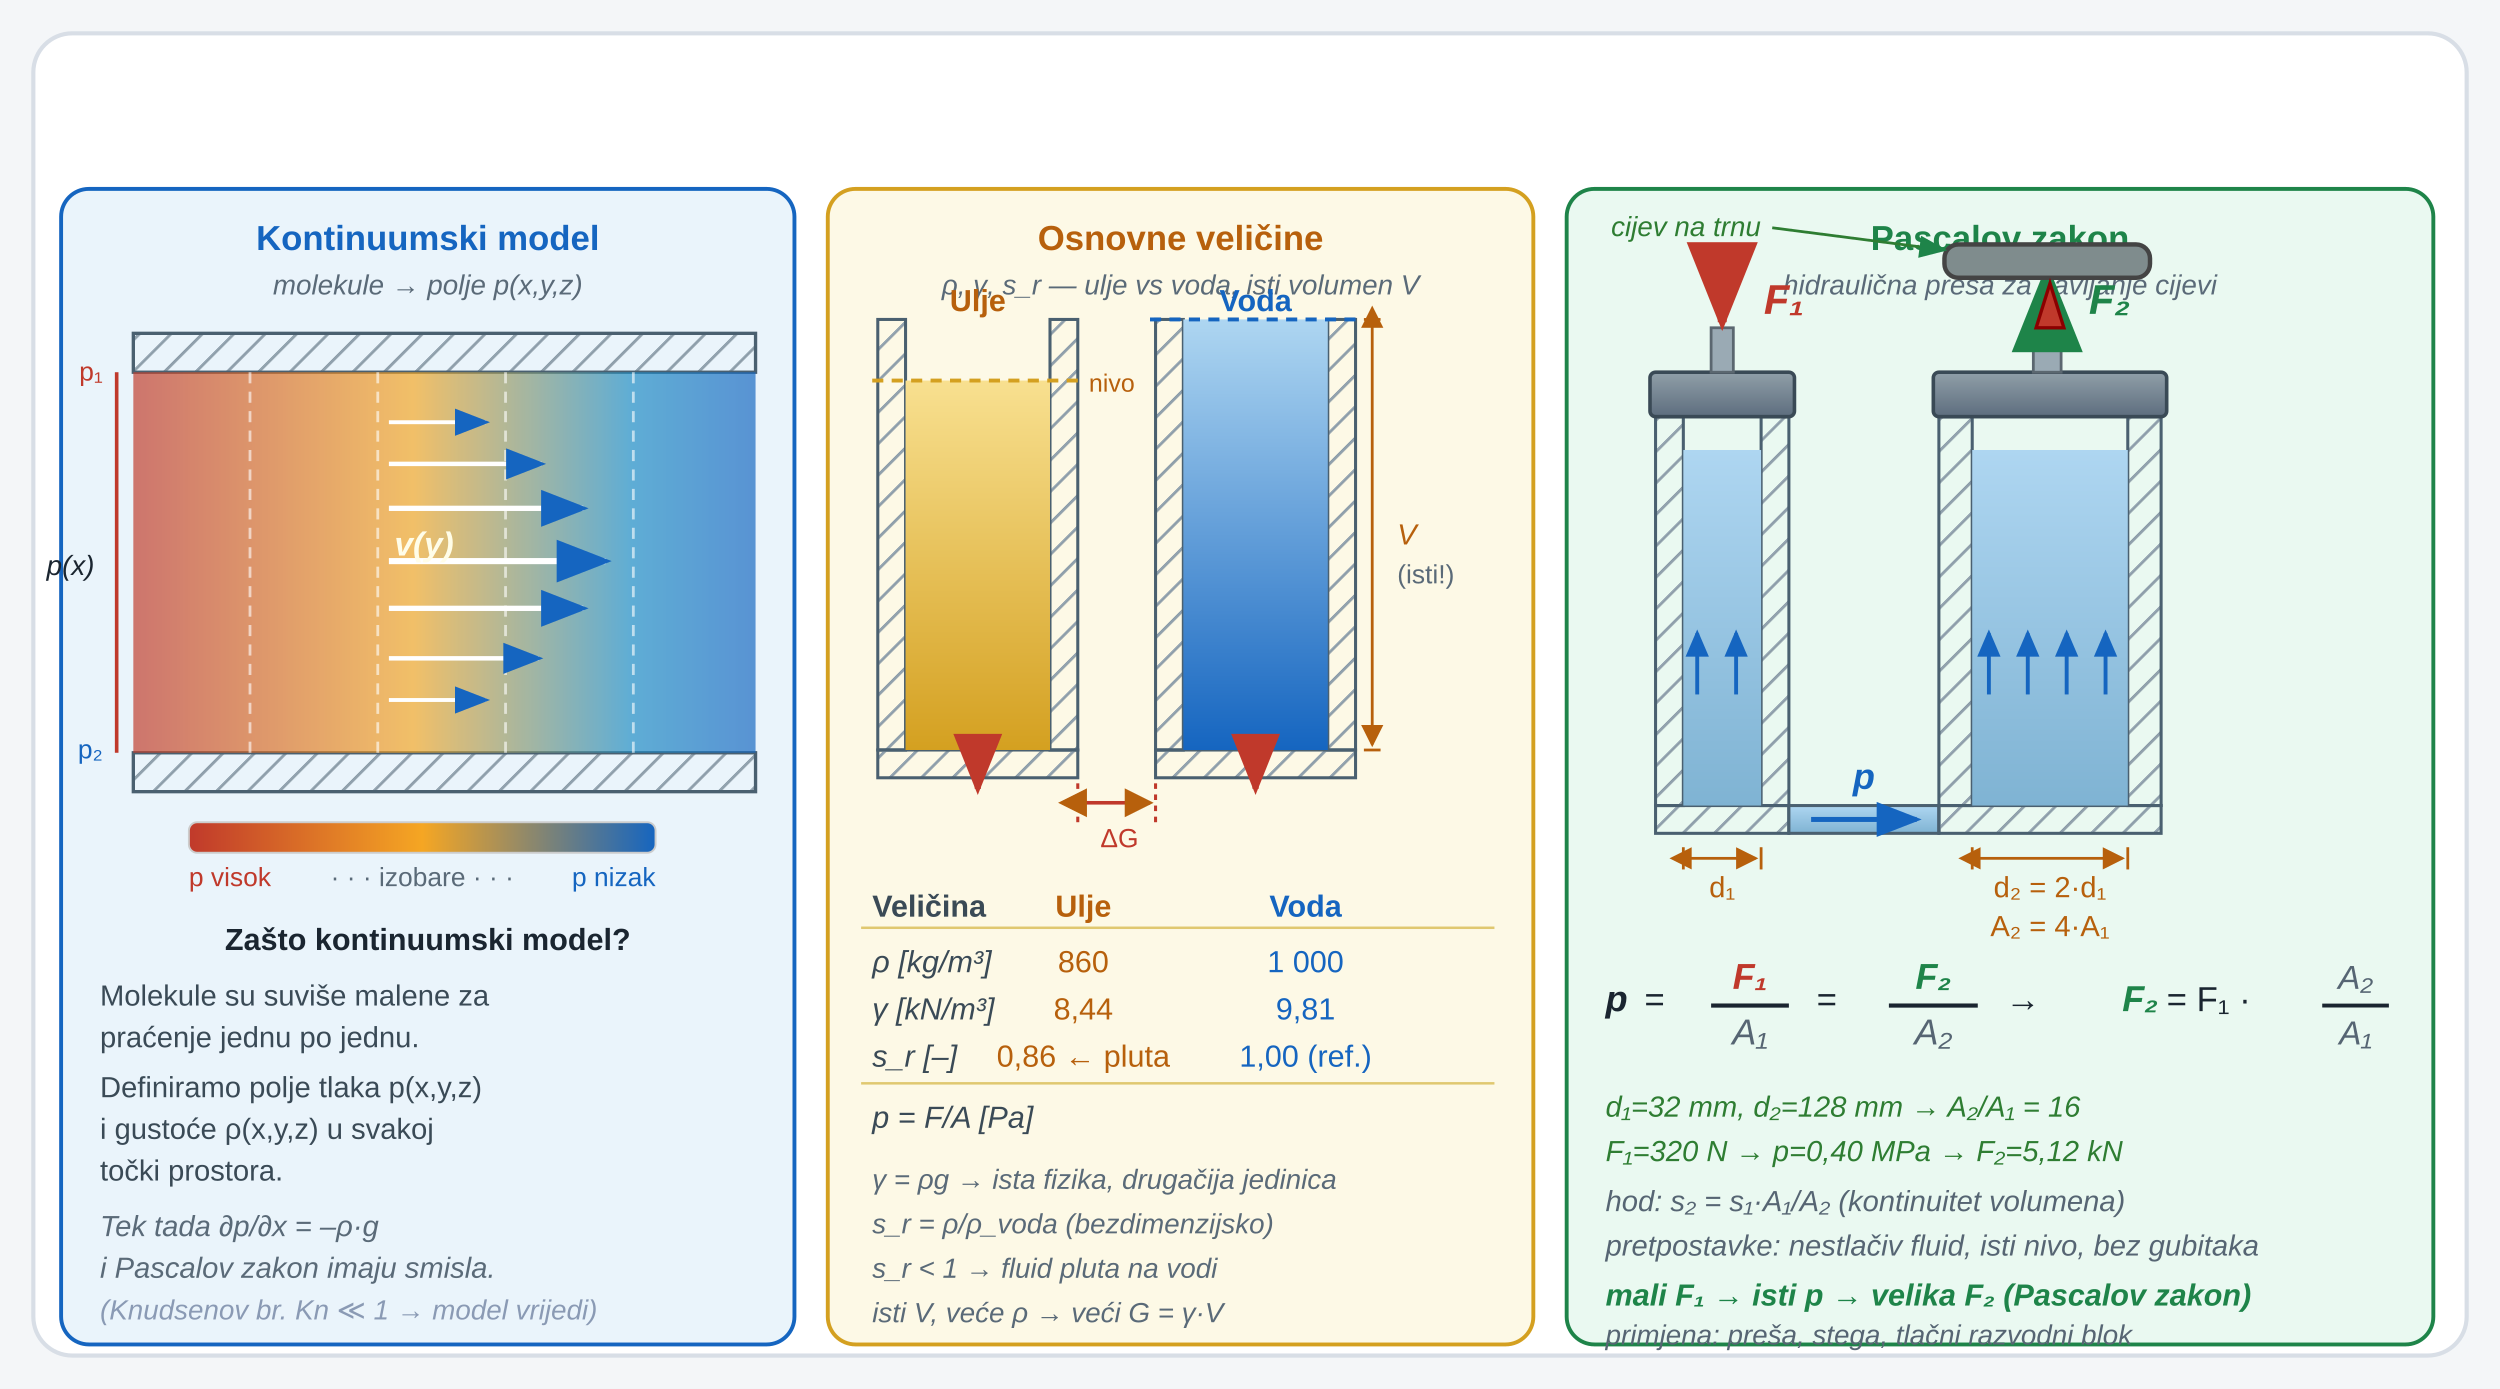
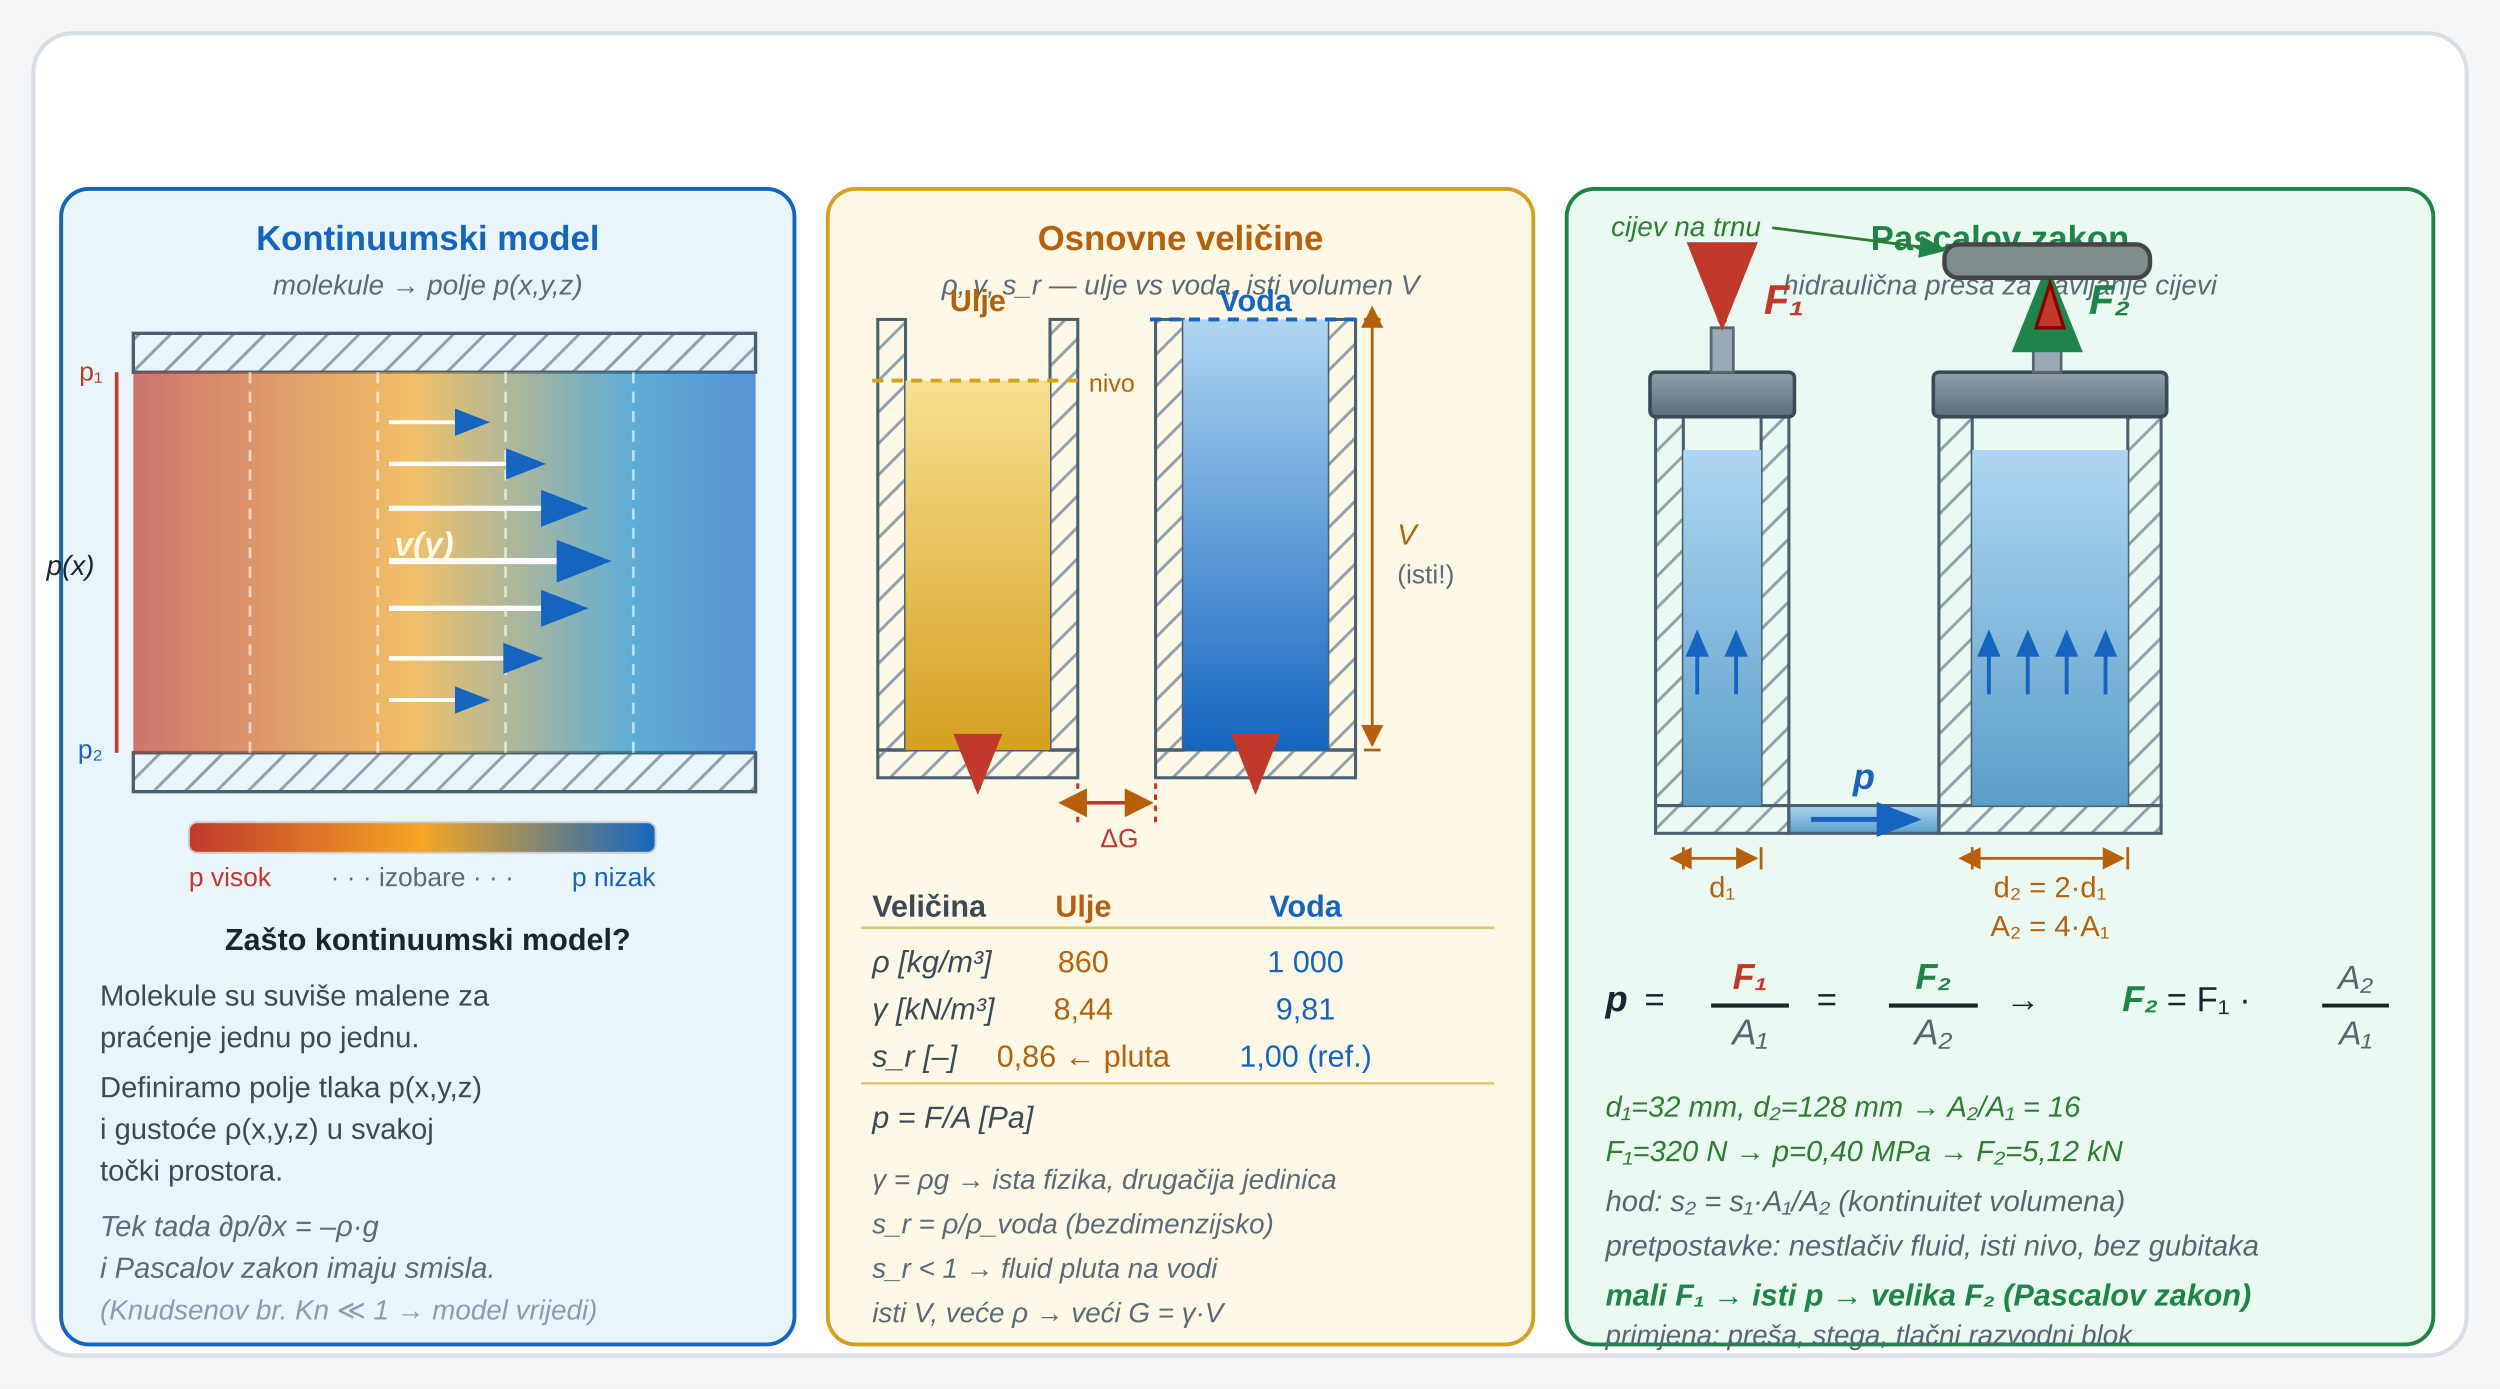
<svg xmlns="http://www.w3.org/2000/svg" viewBox="0 0 900 500" role="img" aria-labelledby="u01fup_uv2T u01fup_uv2D" preserveAspectRatio="xMidYMid meet" style="display:block;width:100%;max-width:900px;height:auto;">
  <defs>
    <marker id="u01fup_u2aR" markerWidth="10" markerHeight="8" refX="9" refY="4" orient="auto">
      <path d="M0,0 L0,8 L10,4 z" fill="#c0392b" />
    </marker>
    <marker id="u01fup_u2aG" markerWidth="10" markerHeight="8" refX="9" refY="4" orient="auto">
      <path d="M0,0 L0,8 L10,4 z" fill="#1e8449" />
    </marker>
    <marker id="u01fup_u2aBl" markerWidth="9" markerHeight="7" refX="8" refY="3.5" orient="auto">
      <path d="M0,0 L0,7 L9,3.5 z" fill="#1565c0" />
    </marker>
    <marker id="u01fup_u2aBls" markerWidth="7" markerHeight="6" refX="6" refY="3" orient="auto">
      <path d="M0,0 L0,6 L7,3 z" fill="#1565c0" />
    </marker>
    <marker id="u01fup_u2aDim" markerWidth="8" markerHeight="8" refX="7" refY="4" orient="auto">
      <path d="M0,0 L0,8 L8,4 z" fill="#b7600c" />
    </marker>
    <marker id="u01fup_u2aDimL" markerWidth="8" markerHeight="8" refX="1" refY="4" orient="auto-start-reverse">
      <path d="M0,0 L0,8 L8,4 z" fill="#b7600c" />
    </marker>
    <linearGradient id="u01fup_u2fl" x1="0" y1="0" x2="0" y2="1">
      <stop offset="0%" stop-color="#aed6f1" />
-       <stop offset="100%" stop-color="#7fb3d3" />
+       <stop offset="100%" stop-color="#5b9ec9" />
    </linearGradient>
    <linearGradient id="u01fup_u2oil" x1="0" y1="0" x2="0" y2="1">
      <stop offset="0%" stop-color="#f8e090" />
      <stop offset="100%" stop-color="#d4a020" />
    </linearGradient>
    <linearGradient id="u01fup_u2wat" x1="0" y1="0" x2="0" y2="1">
      <stop offset="0%" stop-color="#aed6f1" />
      <stop offset="100%" stop-color="#1565c0" />
    </linearGradient>
    <linearGradient id="u01fup_u2ps" x1="0" y1="0" x2="0" y2="1">
      <stop offset="0%" stop-color="#909fa8" />
      <stop offset="100%" stop-color="#5d6d7e" />
    </linearGradient>
    <linearGradient id="u01fup_u2pHeat" x1="0" y1="0" x2="1" y2="0">
      <stop offset="0%" stop-color="#c0392b" />
      <stop offset="45%" stop-color="#f5a623" />
      <stop offset="80%" stop-color="#1e8bc3" />
      <stop offset="100%" stop-color="#1565c0" />
    </linearGradient>
    <linearGradient id="u01fup_u2leg" x1="0" y1="0" x2="1" y2="0">
      <stop offset="0%" stop-color="#c0392b" />
      <stop offset="50%" stop-color="#f5a623" />
      <stop offset="100%" stop-color="#1565c0" />
    </linearGradient>
    <pattern id="u01fup_u2H" width="8" height="8" patternUnits="userSpaceOnUse" patternTransform="rotate(45)">
      <line x1="0" y1="0" x2="0" y2="8" stroke="#8a9aa6" stroke-width="2" />
    </pattern>
  </defs>
  <rect width="900" height="500" fill="#f4f6f8" />
  <rect x="12" y="12" width="876" height="476" rx="14" fill="#ffffff" stroke="#d8dee6" stroke-width="1.5" />
  <rect x="22" y="68" width="264" height="416" rx="10" fill="#eaf4fb" stroke="#1565c0" stroke-width="1.4" />
  <text x="154" y="90" font-family="'Segoe UI',Arial,sans-serif" font-size="12.5" font-weight="700" fill="#1565c0" text-anchor="middle">Kontinuumski model</text>
  <text x="154" y="106" font-family="'Segoe UI',Arial,sans-serif" font-size="10" fill="#5a6a78" text-anchor="middle" font-style="italic">molekule → polje p(x,y,z)</text>
  <rect x="48" y="120" width="224" height="14" fill="url(#u01fup_u2H)" stroke="#4a6070" stroke-width="1.2" />
  <rect x="48" y="271" width="224" height="14" fill="url(#u01fup_u2H)" stroke="#4a6070" stroke-width="1.2" />
  <rect x="48" y="134" width="224" height="137" fill="url(#u01fup_u2pHeat)" opacity="0.68" />
  <line x1="90" y1="134" x2="90" y2="271" stroke="white" stroke-width="1" stroke-dasharray="4,3" opacity="0.6" />
  <line x1="136" y1="134" x2="136" y2="271" stroke="white" stroke-width="1" stroke-dasharray="4,3" opacity="0.6" />
  <line x1="182" y1="134" x2="182" y2="271" stroke="white" stroke-width="1" stroke-dasharray="4,3" opacity="0.6" />
  <line x1="228" y1="134" x2="228" y2="271" stroke="white" stroke-width="1" stroke-dasharray="4,3" opacity="0.6" />
  <line x1="140" y1="152" x2="175" y2="152" stroke="#fff" stroke-width="1.4" marker-end="url(#u01fup_u2aBl)" />
  <line x1="140" y1="167" x2="195" y2="167" stroke="#fff" stroke-width="1.6" marker-end="url(#u01fup_u2aBl)" />
  <line x1="140" y1="183" x2="210" y2="183" stroke="#fff" stroke-width="1.9" marker-end="url(#u01fup_u2aBl)" />
  <line x1="140" y1="202" x2="218" y2="202" stroke="#fff" stroke-width="2.2" marker-end="url(#u01fup_u2aBl)" />
  <line x1="140" y1="219" x2="210" y2="219" stroke="#fff" stroke-width="1.9" marker-end="url(#u01fup_u2aBl)" />
  <line x1="140" y1="237" x2="194" y2="237" stroke="#fff" stroke-width="1.6" marker-end="url(#u01fup_u2aBl)" />
  <line x1="140" y1="252" x2="175" y2="252" stroke="#fff" stroke-width="1.4" marker-end="url(#u01fup_u2aBl)" />
  <text x="142" y="200" font-family="'Segoe UI',Arial,sans-serif" font-size="12" font-style="italic" font-weight="700" fill="#fffde8">v(y)</text>
  <line x1="42" y1="134" x2="42" y2="271" stroke="#c0392b" stroke-width="1.3" />
  <text x="37" y="137" font-family="'Segoe UI',Arial,sans-serif" font-size="9.5" fill="#c0392b" text-anchor="end">p₁</text>
  <text x="37" y="273" font-family="'Segoe UI',Arial,sans-serif" font-size="9.5" fill="#1565c0" text-anchor="end">p₂</text>
  <text x="34" y="207" font-family="'Segoe UI',Arial,sans-serif" font-size="10" font-style="italic" fill="#1a2530" text-anchor="end">p(x)</text>
  <rect x="68" y="296" width="168" height="11" rx="3" fill="url(#u01fup_u2leg)" stroke="#ccc" stroke-width="0.7" />
  <text x="68" y="319" font-family="'Segoe UI',Arial,sans-serif" font-size="9.5" fill="#c0392b">p visok</text>
  <text x="236" y="319" font-family="'Segoe UI',Arial,sans-serif" font-size="9.5" fill="#1565c0" text-anchor="end">p nizak</text>
  <text x="152" y="319" font-family="'Segoe UI',Arial,sans-serif" font-size="9.5" fill="#5a6a78" text-anchor="middle">· · · izobare · · ·</text>
  <text x="154" y="342" font-family="'Segoe UI',Arial,sans-serif" font-size="11" fill="#1a2530" text-anchor="middle" font-weight="700">Zašto kontinuumski model?</text>
  <text x="36" y="362" font-family="'Segoe UI',Arial,sans-serif" font-size="10.5" fill="#3a4a56">Molekule su suviše malene za</text>
  <text x="36" y="377" font-family="'Segoe UI',Arial,sans-serif" font-size="10.5" fill="#3a4a56">praćenje jednu po jednu.</text>
  <text x="36" y="395" font-family="'Segoe UI',Arial,sans-serif" font-size="10.5" fill="#3a4a56">Definiramo polje tlaka p(x,y,z)</text>
  <text x="36" y="410" font-family="'Segoe UI',Arial,sans-serif" font-size="10.5" fill="#3a4a56">i gustoće ρ(x,y,z) u svakoj</text>
  <text x="36" y="425" font-family="'Segoe UI',Arial,sans-serif" font-size="10.5" fill="#3a4a56">točki prostora.</text>
  <text x="36" y="445" font-family="'Segoe UI',Arial,sans-serif" font-size="10.5" fill="#5a6a78" font-style="italic">Tek tada ∂p/∂x = –ρ·g</text>
  <text x="36" y="460" font-family="'Segoe UI',Arial,sans-serif" font-size="10.5" fill="#5a6a78" font-style="italic">i Pascalov zakon imaju smisla.</text>
  <text x="36" y="475" font-family="'Segoe UI',Arial,sans-serif" font-size="10" fill="#8a9ab4" font-style="italic">(Knudsenov br. Kn ≪ 1 → model vrijedi)</text>
  <rect x="298" y="68" width="254" height="416" rx="10" fill="#fdf9e6" stroke="#d4a020" stroke-width="1.4" />
  <text x="425" y="90" font-family="'Segoe UI',Arial,sans-serif" font-size="12.5" font-weight="700" fill="#b7600c" text-anchor="middle">Osnovne veličine</text>
  <text x="425" y="106" font-family="'Segoe UI',Arial,sans-serif" font-size="10" fill="#5a6a78" text-anchor="middle" font-style="italic">ρ, γ, s_r — ulje vs voda, isti volumen V</text>
  <rect x="316" y="115" width="10" height="155" fill="url(#u01fup_u2H)" stroke="#4a6070" stroke-width="1.1" />
  <rect x="378" y="115" width="10" height="155" fill="url(#u01fup_u2H)" stroke="#4a6070" stroke-width="1.1" />
  <rect x="316" y="270" width="72" height="10" fill="url(#u01fup_u2H)" stroke="#4a6070" stroke-width="1.1" />
  <rect x="326" y="137" width="52" height="133" fill="url(#u01fup_u2oil)" />
  <line x1="314" y1="137" x2="390" y2="137" stroke="#d4a020" stroke-width="1.4" stroke-dasharray="4,3" />
  <text x="392" y="141" font-family="'Segoe UI',Arial,sans-serif" font-size="9" fill="#b7600c">nivo</text>
  <line x1="352" y1="268" x2="352" y2="284" stroke="#c0392b" stroke-width="2.2" marker-end="url(#u01fup_u2aR)" />
  <rect x="416" y="115" width="10" height="155" fill="url(#u01fup_u2H)" stroke="#4a6070" stroke-width="1.1" />
  <rect x="478" y="115" width="10" height="155" fill="url(#u01fup_u2H)" stroke="#4a6070" stroke-width="1.1" />
  <rect x="416" y="270" width="72" height="10" fill="url(#u01fup_u2H)" stroke="#4a6070" stroke-width="1.1" />
  <rect x="426" y="115" width="52" height="155" fill="url(#u01fup_u2wat)" />
  <line x1="414" y1="115" x2="490" y2="115" stroke="#1565c0" stroke-width="1.4" stroke-dasharray="4,3" />
  <line x1="452" y1="268" x2="452" y2="284" stroke="#c0392b" stroke-width="2.2" marker-end="url(#u01fup_u2aR)" />
  <text x="352" y="112" font-family="'Segoe UI',Arial,sans-serif" font-size="11" font-weight="700" fill="#b7600c" text-anchor="middle">Ulje</text>
  <text x="452" y="112" font-family="'Segoe UI',Arial,sans-serif" font-size="11" font-weight="700" fill="#1565c0" text-anchor="middle">Voda</text>
  <line x1="491" y1="115" x2="497" y2="115" stroke="#b7600c" stroke-width="1" />
  <line x1="491" y1="270" x2="497" y2="270" stroke="#b7600c" stroke-width="1" />
  <line x1="494" y1="117" x2="494" y2="268" stroke="#b7600c" stroke-width="1" marker-start="url(#u01fup_u2aDimL)" marker-end="url(#u01fup_u2aDim)" />
  <text x="503" y="196" font-family="'Segoe UI',Arial,sans-serif" font-size="10.5" font-style="italic" fill="#b7600c">V</text>
  <text x="503" y="210" font-family="'Segoe UI',Arial,sans-serif" font-size="9.5" fill="#5a6a78">(isti!)</text>
  <line x1="388" y1="282" x2="388" y2="296" stroke="#c0392b" stroke-width="1.1" stroke-dasharray="2,2" />
  <line x1="416" y1="282" x2="416" y2="296" stroke="#c0392b" stroke-width="1.1" stroke-dasharray="2,2" />
  <line x1="390" y1="289" x2="414" y2="289" stroke="#c0392b" stroke-width="1.3" marker-start="url(#u01fup_u2aDimL)" marker-end="url(#u01fup_u2aDim)" />
  <text x="403" y="305" font-family="'Segoe UI',Arial,sans-serif" font-size="9.5" fill="#c0392b" text-anchor="middle">ΔG</text>
  <text x="314" y="330" font-family="'Segoe UI',Arial,sans-serif" font-size="11" font-weight="700" fill="#3a4a56">Veličina</text>
  <text x="390" y="330" font-family="'Segoe UI',Arial,sans-serif" font-size="11" font-weight="700" fill="#b7600c" text-anchor="middle">Ulje</text>
  <text x="470" y="330" font-family="'Segoe UI',Arial,sans-serif" font-size="11" font-weight="700" fill="#1565c0" text-anchor="middle">Voda</text>
  <line x1="310" y1="334" x2="538" y2="334" stroke="#e0c870" stroke-width="0.9" />
  <text x="314" y="350" font-family="'Segoe UI',Arial,sans-serif" font-size="11" font-style="italic" fill="#3a4a56">ρ [kg/m³]</text>
  <text x="390" y="350" font-family="'Segoe UI',Arial,sans-serif" font-size="11" fill="#b7600c" text-anchor="middle">860</text>
  <text x="470" y="350" font-family="'Segoe UI',Arial,sans-serif" font-size="11" fill="#1565c0" text-anchor="middle">1 000</text>
  <text x="314" y="367" font-family="'Segoe UI',Arial,sans-serif" font-size="11" font-style="italic" fill="#3a4a56">γ [kN/m³]</text>
  <text x="390" y="367" font-family="'Segoe UI',Arial,sans-serif" font-size="11" fill="#b7600c" text-anchor="middle">8,44</text>
  <text x="470" y="367" font-family="'Segoe UI',Arial,sans-serif" font-size="11" fill="#1565c0" text-anchor="middle">9,81</text>
  <text x="314" y="384" font-family="'Segoe UI',Arial,sans-serif" font-size="11" font-style="italic" fill="#3a4a56">s_r  [–]</text>
  <text x="390" y="384" font-family="'Segoe UI',Arial,sans-serif" font-size="11" fill="#b7600c" text-anchor="middle">0,86 ← pluta</text>
  <text x="470" y="384" font-family="'Segoe UI',Arial,sans-serif" font-size="11" fill="#1565c0" text-anchor="middle">1,00 (ref.)</text>
  <line x1="310" y1="390" x2="538" y2="390" stroke="#e0c870" stroke-width="0.9" />
  <text x="314" y="406" font-family="'Segoe UI',Arial,sans-serif" font-size="11" font-style="italic" fill="#3a4a56">p = F/A  [Pa]</text>
  <text x="314" y="428" font-family="'Segoe UI',Arial,sans-serif" font-size="10" fill="#5a6a78" font-style="italic">γ = ρg  →  ista fizika, drugačija jedinica</text>
  <text x="314" y="444" font-family="'Segoe UI',Arial,sans-serif" font-size="10" fill="#5a6a78" font-style="italic">s_r = ρ/ρ_voda  (bezdimenzijsko)</text>
  <text x="314" y="460" font-family="'Segoe UI',Arial,sans-serif" font-size="10" fill="#5a6a78" font-style="italic">s_r &lt; 1 → fluid pluta na vodi</text>
  <text x="314" y="476" font-family="'Segoe UI',Arial,sans-serif" font-size="10" fill="#5a6a78" font-style="italic">isti V, veće ρ → veći G = γ·V</text>
  <rect x="564" y="68" width="312" height="416" rx="10" fill="#eaf9f1" stroke="#1e8449" stroke-width="1.4" />
  <text x="720" y="90" font-family="'Segoe UI',Arial,sans-serif" font-size="12.5" font-weight="700" fill="#1e8449" text-anchor="middle">Pascalov zakon</text>
  <text x="720" y="106" font-family="'Segoe UI',Arial,sans-serif" font-size="10" fill="#5a6a78" text-anchor="middle" font-style="italic">hidraulična preša za savijanje cijevi</text>
  <rect x="596" y="150" width="10" height="140" fill="url(#u01fup_u2H)" stroke="#4a6070" stroke-width="1.1" />
  <rect x="634" y="150" width="10" height="140" fill="url(#u01fup_u2H)" stroke="#4a6070" stroke-width="1.1" />
  <rect x="596" y="290" width="48" height="10" fill="url(#u01fup_u2H)" stroke="#4a6070" stroke-width="1.1" />
  <rect x="606" y="162" width="28" height="128" fill="url(#u01fup_u2fl)" />
  <rect x="594" y="134" width="52" height="16" rx="2" fill="url(#u01fup_u2ps)" stroke="#3a4a56" stroke-width="1.3" />
  <rect x="616" y="118" width="8" height="16" fill="#9aaab4" stroke="#5b6770" stroke-width="1" />
  <line x1="620" y1="100" x2="620" y2="116" stroke="#c0392b" stroke-width="3.2" marker-end="url(#u01fup_u2aR)" />
  <text x="635" y="113" font-family="'Segoe UI',Arial,sans-serif" font-size="15" font-weight="700" font-style="italic" fill="#c0392b">F₁</text>
  <line x1="606" y1="305" x2="606" y2="313" stroke="#b7600c" stroke-width="1" />
  <line x1="634" y1="305" x2="634" y2="313" stroke="#b7600c" stroke-width="1" />
  <line x1="608" y1="309" x2="632" y2="309" stroke="#b7600c" stroke-width="1" marker-start="url(#u01fup_u2aDimL)" marker-end="url(#u01fup_u2aDim)" />
  <text x="620" y="323" font-family="'Segoe UI',Arial,sans-serif" font-size="10.5" fill="#b7600c" text-anchor="middle">d₁</text>
  <line x1="611" y1="250" x2="611" y2="228" stroke="#1565c0" stroke-width="1.4" marker-end="url(#u01fup_u2aBls)" />
  <line x1="625" y1="250" x2="625" y2="228" stroke="#1565c0" stroke-width="1.4" marker-end="url(#u01fup_u2aBls)" />
  <rect x="644" y="290" width="54" height="10" fill="url(#u01fup_u2fl)" stroke="#4a6070" stroke-width="1.1" />
  <text x="671" y="284" font-family="'Segoe UI',Arial,sans-serif" font-size="13" font-weight="700" font-style="italic" fill="#1565c0" text-anchor="middle">p</text>
  <line x1="652" y1="295" x2="690" y2="295" stroke="#1565c0" stroke-width="1.8" marker-end="url(#u01fup_u2aBl)" />
  <rect x="698" y="150" width="12" height="140" fill="url(#u01fup_u2H)" stroke="#4a6070" stroke-width="1.1" />
  <rect x="766" y="150" width="12" height="140" fill="url(#u01fup_u2H)" stroke="#4a6070" stroke-width="1.1" />
  <rect x="698" y="290" width="80" height="10" fill="url(#u01fup_u2H)" stroke="#4a6070" stroke-width="1.1" />
  <rect x="710" y="162" width="56" height="128" fill="url(#u01fup_u2fl)" />
  <rect x="696" y="134" width="84" height="16" rx="2" fill="url(#u01fup_u2ps)" stroke="#3a4a56" stroke-width="1.3" />
  <rect x="732" y="118" width="10" height="16" fill="#9aaab4" stroke="#5b6770" stroke-width="1" />
  <line x1="737" y1="116" x2="737" y2="98" stroke="#1e8449" stroke-width="3.2" marker-end="url(#u01fup_u2aG)" />
  <text x="752" y="113" font-family="'Segoe UI',Arial,sans-serif" font-size="15" font-weight="700" font-style="italic" fill="#1e8449">F₂</text>
  <line x1="710" y1="305" x2="710" y2="313" stroke="#b7600c" stroke-width="1" />
  <line x1="766" y1="305" x2="766" y2="313" stroke="#b7600c" stroke-width="1" />
  <line x1="712" y1="309" x2="764" y2="309" stroke="#b7600c" stroke-width="1" marker-start="url(#u01fup_u2aDimL)" marker-end="url(#u01fup_u2aDim)" />
  <text x="738" y="323" font-family="'Segoe UI',Arial,sans-serif" font-size="10.5" fill="#b7600c" text-anchor="middle">d₂ = 2·d₁</text>
  <text x="738" y="337" font-family="'Segoe UI',Arial,sans-serif" font-size="10.5" fill="#b7600c" text-anchor="middle">A₂ = 4·A₁</text>
  <line x1="716" y1="250" x2="716" y2="228" stroke="#1565c0" stroke-width="1.4" marker-end="url(#u01fup_u2aBls)" />
  <line x1="730" y1="250" x2="730" y2="228" stroke="#1565c0" stroke-width="1.4" marker-end="url(#u01fup_u2aBls)" />
  <line x1="744" y1="250" x2="744" y2="228" stroke="#1565c0" stroke-width="1.4" marker-end="url(#u01fup_u2aBls)" />
  <line x1="758" y1="250" x2="758" y2="228" stroke="#1565c0" stroke-width="1.4" marker-end="url(#u01fup_u2aBls)" />
  <rect x="700" y="88" width="74" height="12" rx="5" fill="#7f8c8d" stroke="#444" stroke-width="1.6" />
  <polygon points="733,118 743,118 738,102" fill="#c0392b" stroke="#8b0000" stroke-width="1.2" />
  <text x="580" y="85" font-family="'Segoe UI',Arial,sans-serif" font-size="10" fill="#2e7d32" font-style="italic">cijev na trnu</text>
  <line x1="638" y1="82" x2="700" y2="90" stroke="#2e7d32" stroke-width="1" marker-end="url(#u01fup_u2aG)" />
  <text x="578" y="364" font-family="'Segoe UI',Arial,sans-serif" font-size="13" font-weight="700" font-style="italic" fill="#1a2530">p</text>
  <text x="592" y="364" font-family="'Segoe UI',Arial,sans-serif" font-size="12.5" fill="#1a2530"> = </text>
  <text x="630" y="356" font-family="'Segoe UI',Arial,sans-serif" font-size="13" font-weight="700" font-style="italic" fill="#c0392b" text-anchor="middle">F₁</text>
  <line x1="616" y1="362" x2="644" y2="362" stroke="#1a2530" stroke-width="1.5" />
  <text x="630" y="376" font-family="'Segoe UI',Arial,sans-serif" font-size="13" font-style="italic" fill="#566573" text-anchor="middle">A₁</text>
  <text x="654" y="364" font-family="'Segoe UI',Arial,sans-serif" font-size="12.5" fill="#1a2530"> = </text>
  <text x="696" y="356" font-family="'Segoe UI',Arial,sans-serif" font-size="13" font-weight="700" font-style="italic" fill="#1e8449" text-anchor="middle">F₂</text>
  <line x1="680" y1="362" x2="712" y2="362" stroke="#1a2530" stroke-width="1.5" />
  <text x="696" y="376" font-family="'Segoe UI',Arial,sans-serif" font-size="13" font-style="italic" fill="#566573" text-anchor="middle">A₂</text>
  <text x="722" y="364" font-family="'Segoe UI',Arial,sans-serif" font-size="12.5" fill="#1a2530">  →  </text>
  <text x="764" y="364" font-family="'Segoe UI',Arial,sans-serif" font-size="13" font-weight="700" font-style="italic" fill="#1e8449">F₂</text>
  <text x="780" y="364" font-family="'Segoe UI',Arial,sans-serif" font-size="12.5" fill="#1a2530"> = F₁ · </text>
  <text x="848" y="356" font-family="'Segoe UI',Arial,sans-serif" font-size="12" font-style="italic" fill="#566573" text-anchor="middle">A₂</text>
  <line x1="836" y1="362" x2="860" y2="362" stroke="#1a2530" stroke-width="1.4" />
  <text x="848" y="376" font-family="'Segoe UI',Arial,sans-serif" font-size="12" font-style="italic" fill="#566573" text-anchor="middle">A₁</text>
  <text x="578" y="402" font-family="'Segoe UI',Arial,sans-serif" font-size="10.5" fill="#2e7d32" font-style="italic">d₁=32 mm, d₂=128 mm  →  A₂/A₁ = 16</text>
  <text x="578" y="418" font-family="'Segoe UI',Arial,sans-serif" font-size="10.5" fill="#2e7d32" font-style="italic">F₁=320 N  →  p=0,40 MPa  →  F₂=5,12 kN</text>
  <text x="578" y="436" font-family="'Segoe UI',Arial,sans-serif" font-size="10.5" fill="#566573" font-style="italic">hod: s₂ = s₁·A₁/A₂  (kontinuitet volumena)</text>
  <text x="578" y="452" font-family="'Segoe UI',Arial,sans-serif" font-size="10.5" fill="#566573" font-style="italic">pretpostavke: nestlačiv fluid, isti nivo, bez gubitaka</text>
  <text x="578" y="470" font-family="'Segoe UI',Arial,sans-serif" font-size="11" font-weight="700" fill="#1e8449" font-style="italic">mali F₁ → isti p → velika F₂  (Pascalov zakon)</text>
  <text x="578" y="484" font-family="'Segoe UI',Arial,sans-serif" font-size="10" fill="#566573" font-style="italic">primjena: preša, stega, tlačni razvodni blok</text>
</svg>
